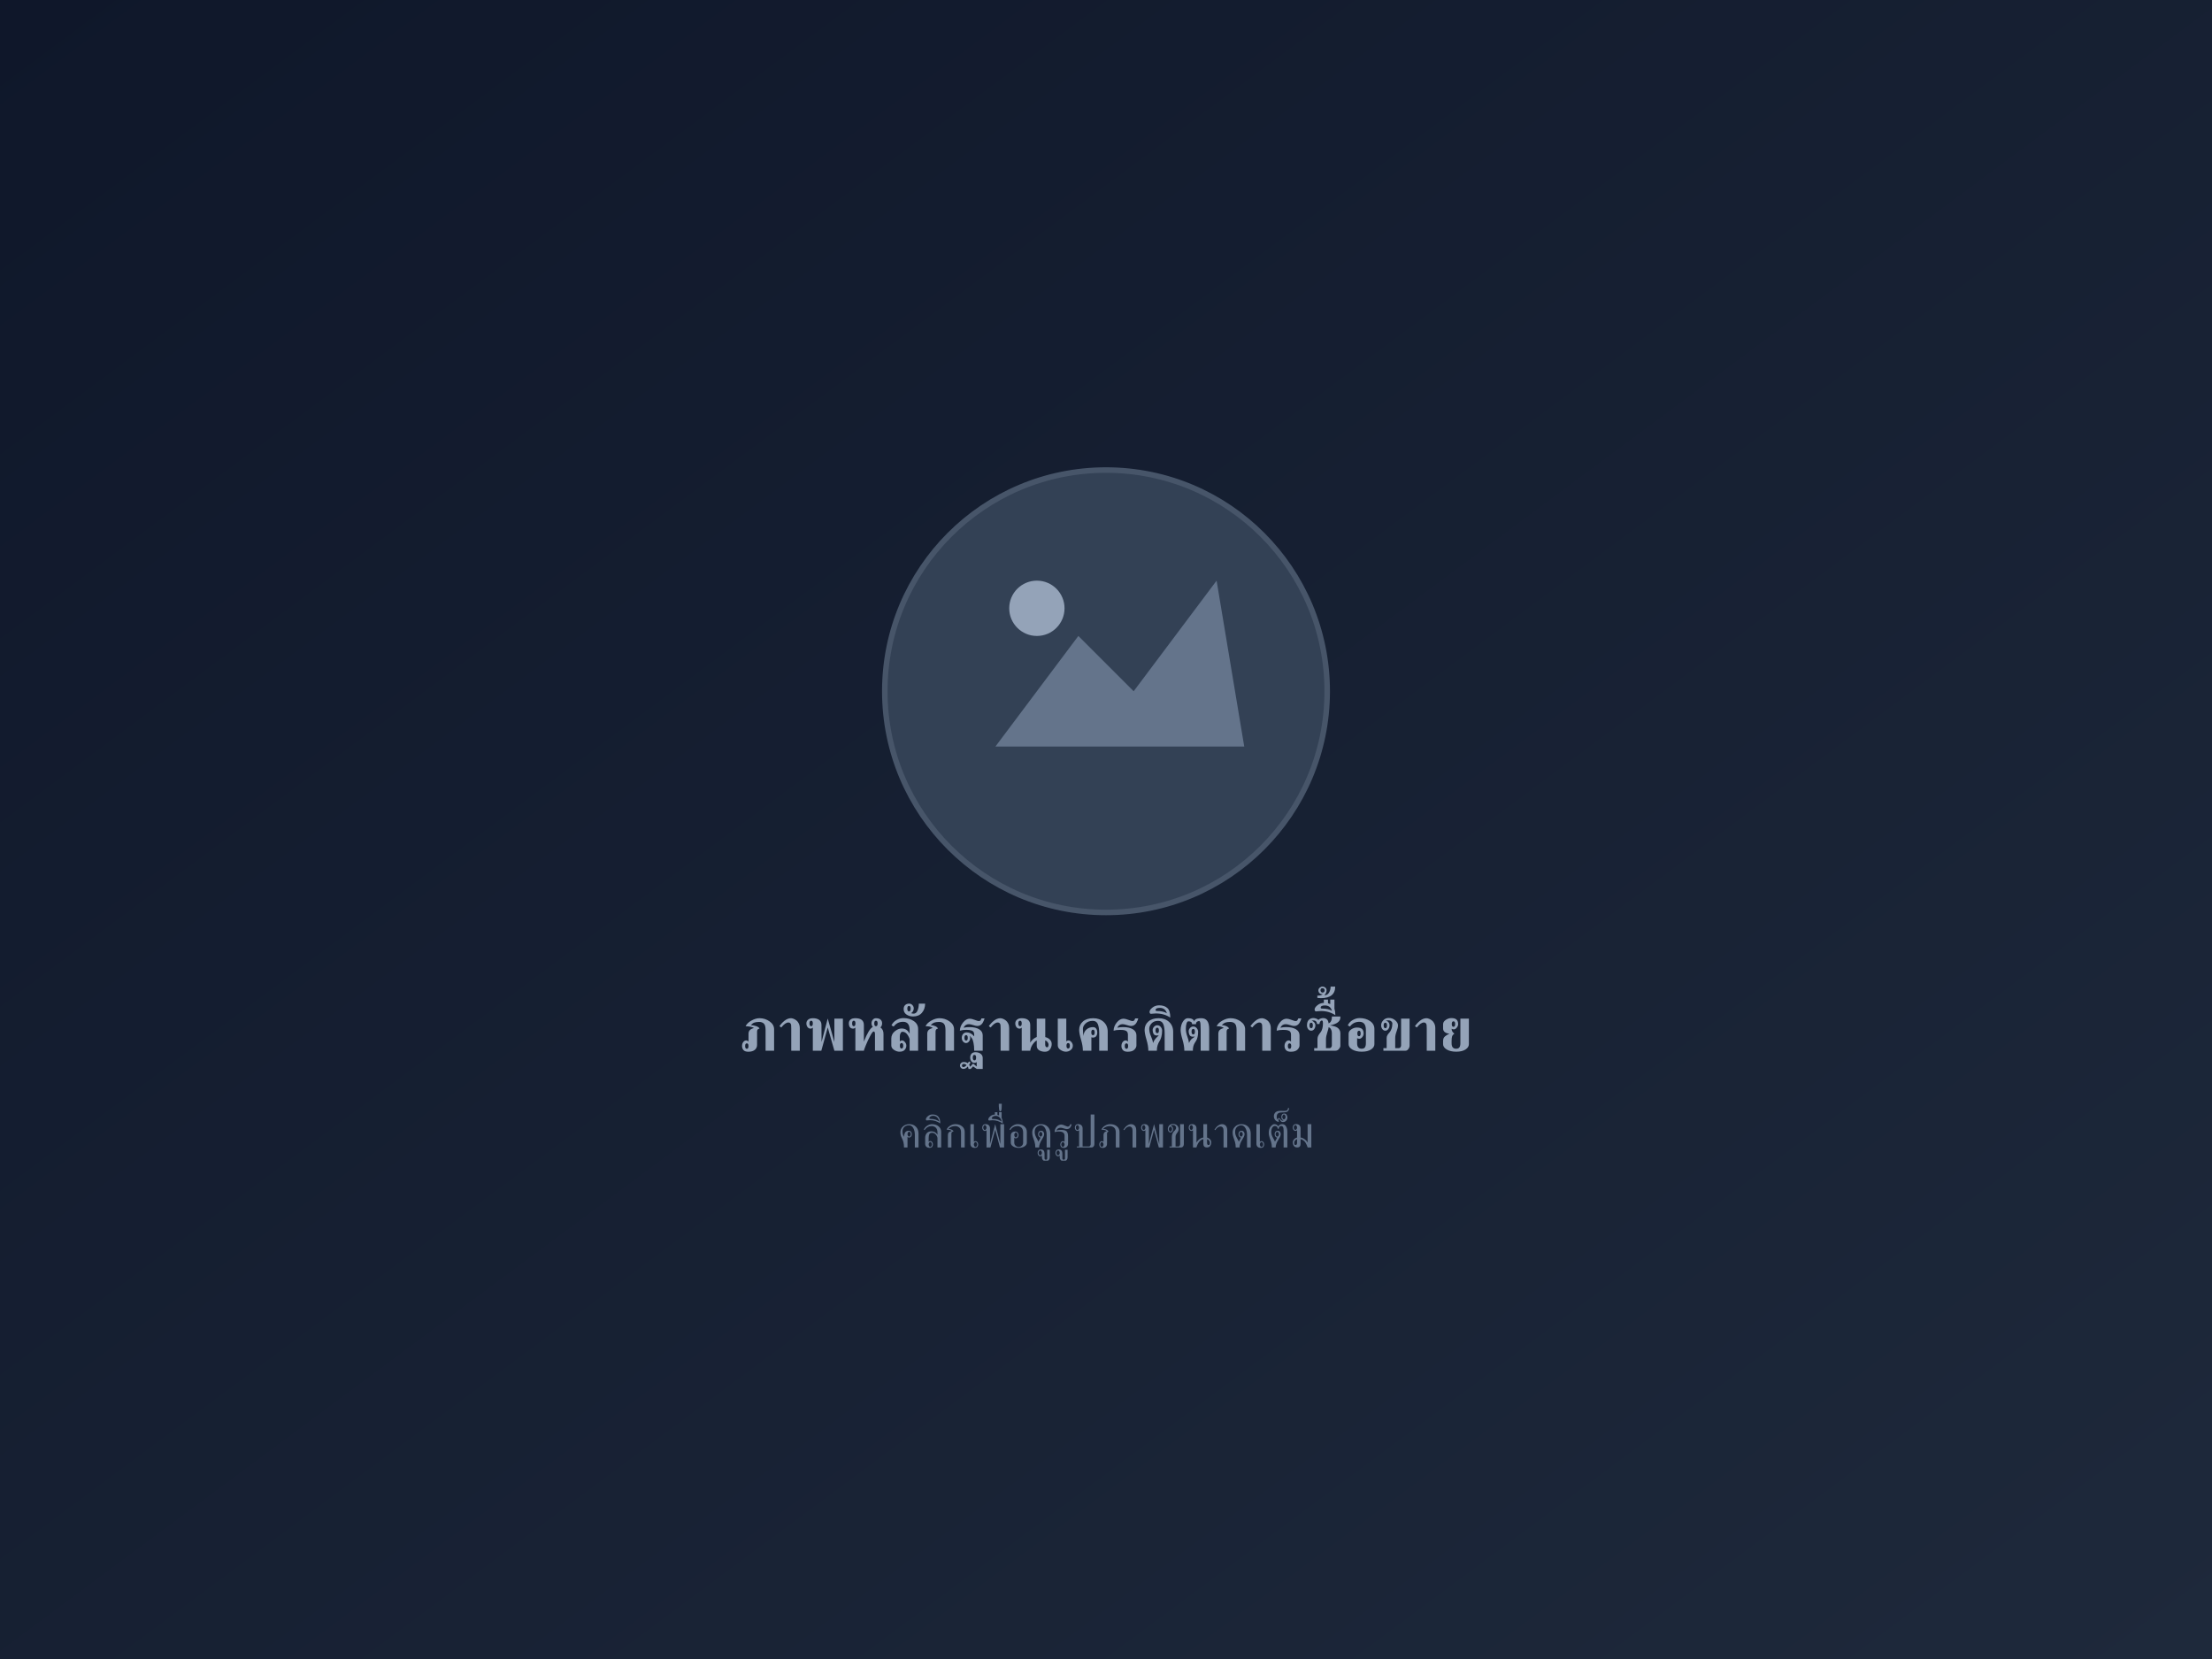
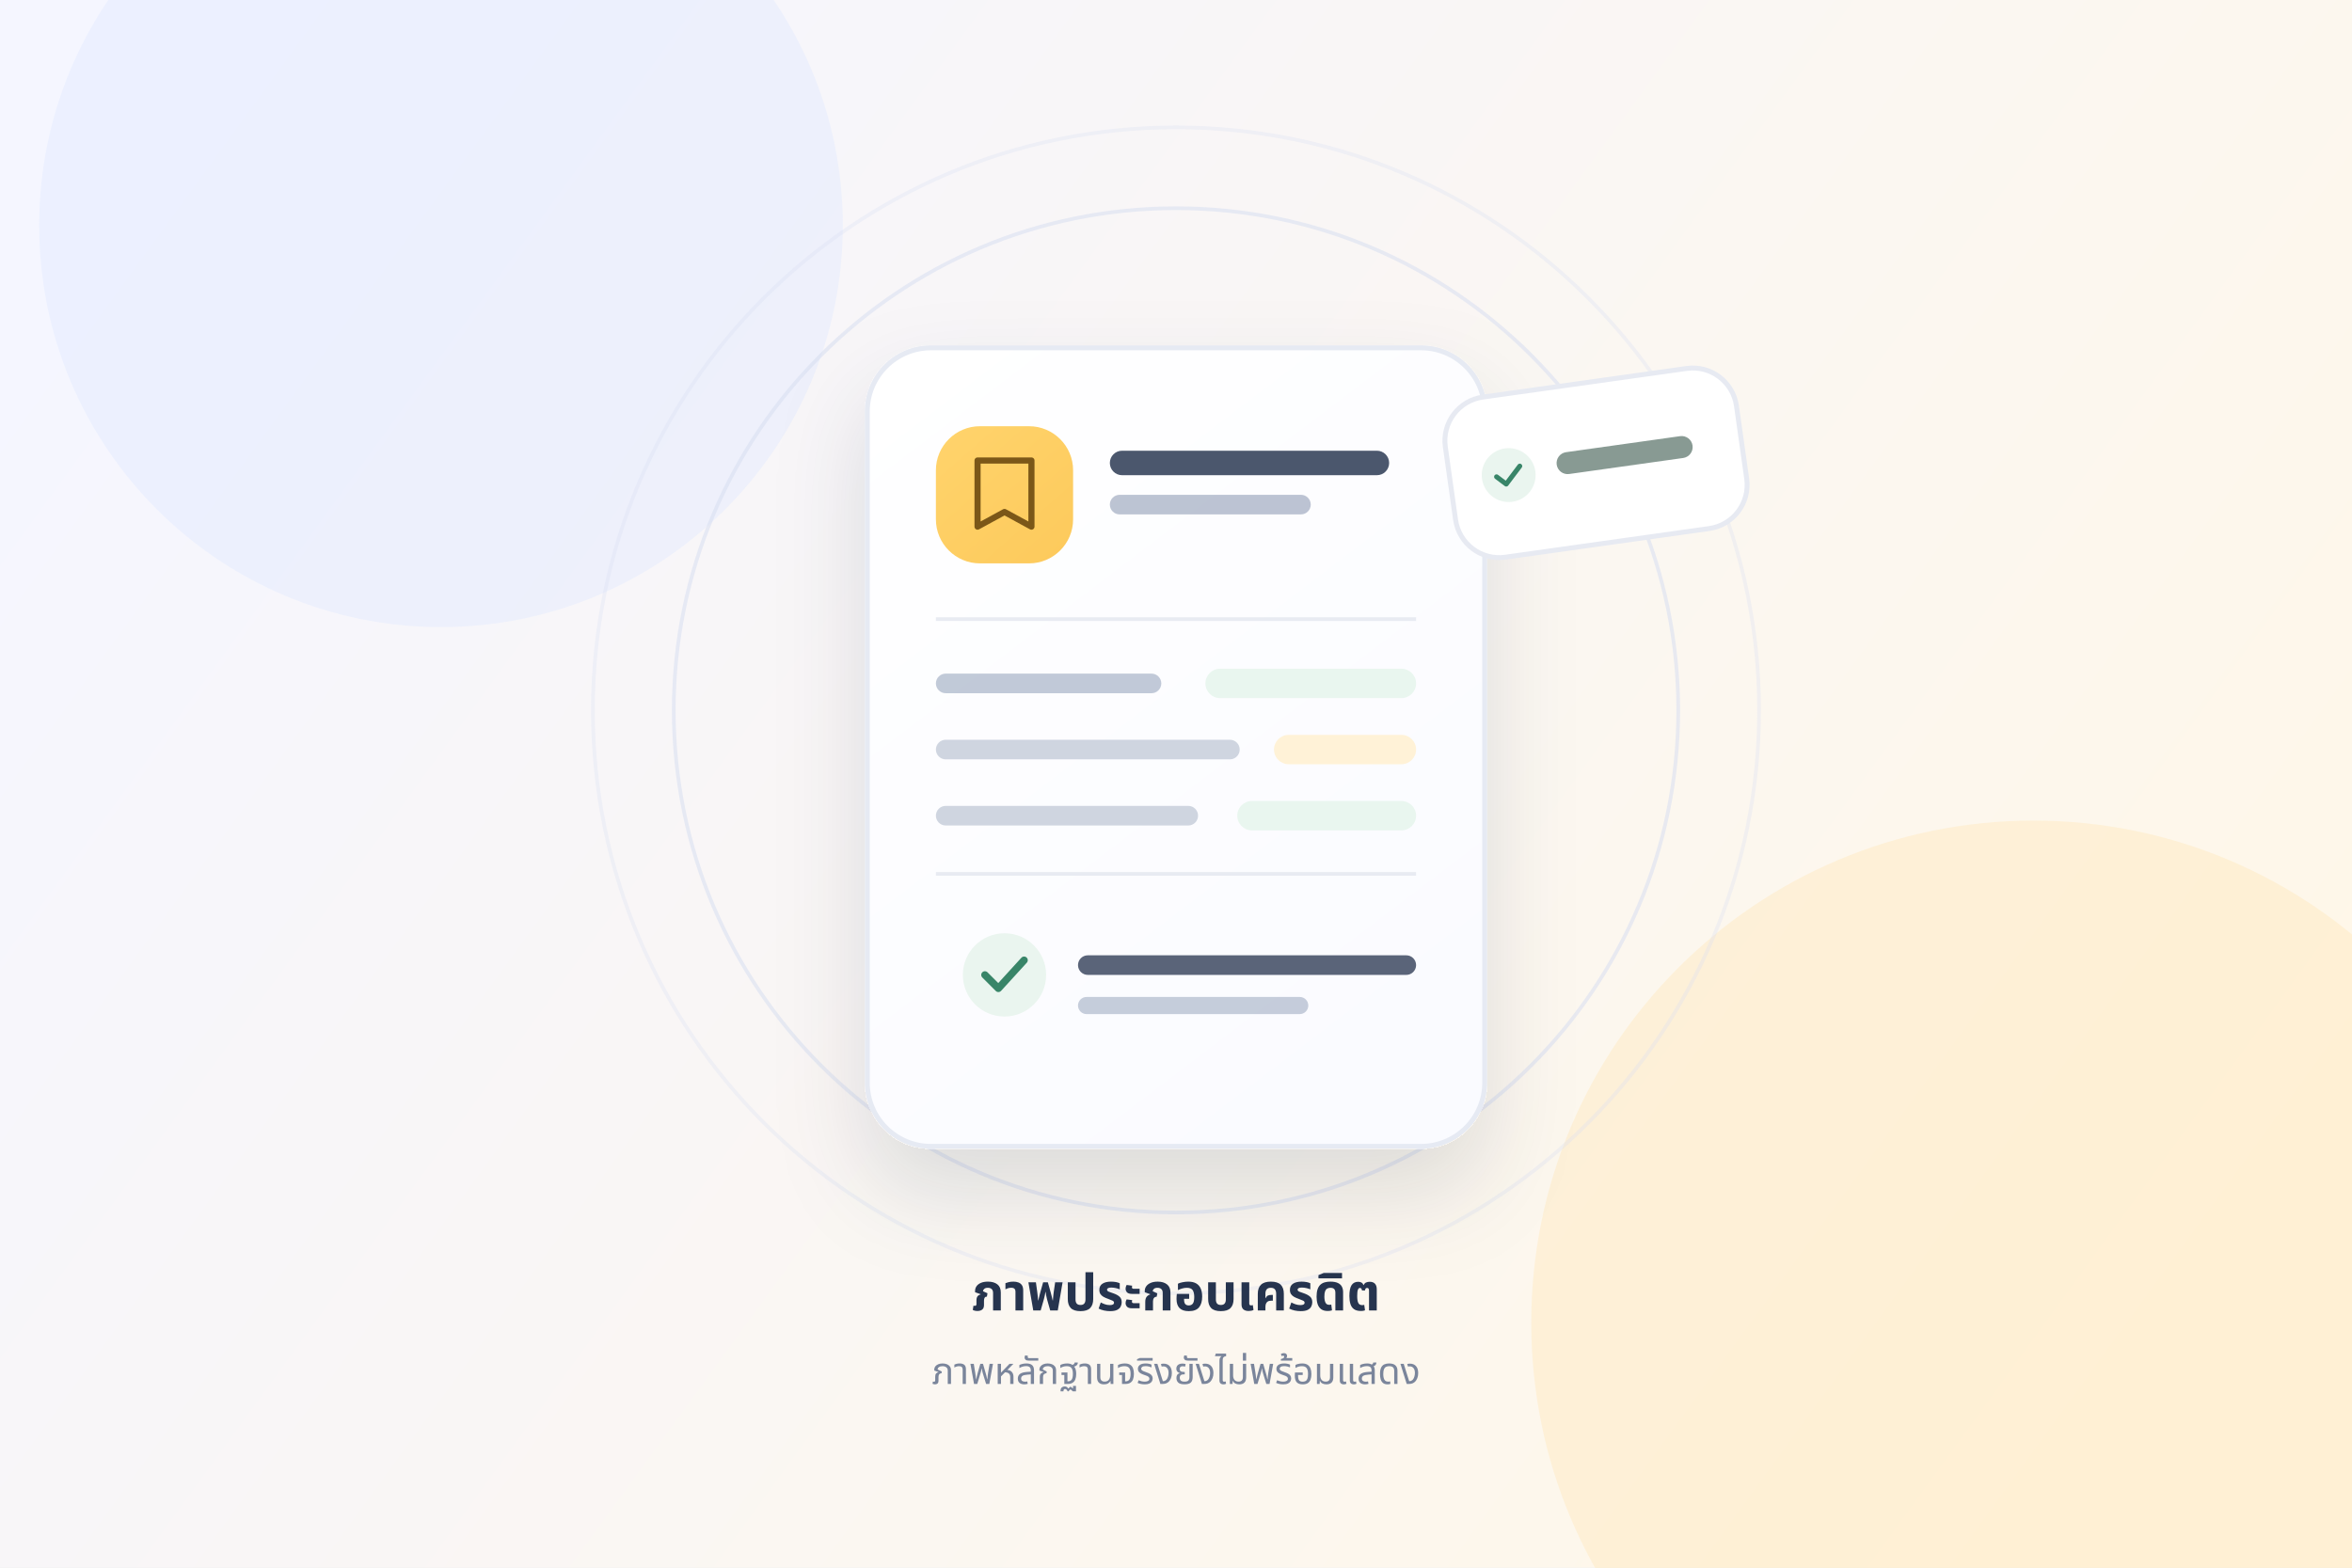
- <svg xmlns="http://www.w3.org/2000/svg" viewBox="0 0 800 600" width="100%" height="100%">
+ <svg xmlns="http://www.w3.org/2000/svg" viewBox="0 0 960 640" width="960" height="640" fill="none">
  <defs>
-     <linearGradient id="bg-pl" x1="0%" y1="0%" x2="100%" y2="100%">
-       <stop offset="0%" stop-color="#0f172a" />
-       <stop offset="100%" stop-color="#1e293b" />
+     <linearGradient id="canvas" x1="80" y1="40" x2="850" y2="600" gradientUnits="userSpaceOnUse">
+       <stop stop-color="#F5F6FF" />
+       <stop offset="1" stop-color="#FFF7E8" />
    </linearGradient>
+     <linearGradient id="paper" x1="350" y1="145" x2="620" y2="500" gradientUnits="userSpaceOnUse">
+       <stop stop-color="#FFFFFF" />
+       <stop offset="1" stop-color="#F9FAFF" />
+     </linearGradient>
+     <linearGradient id="accent" x1="360" y1="200" x2="570" y2="440" gradientUnits="userSpaceOnUse">
+       <stop stop-color="#FFD36B" />
+       <stop offset="1" stop-color="#F4A927" />
+     </linearGradient>
+     <filter id="shadow" x="280" y="105" width="400" height="470" color-interpolation-filters="sRGB" filterUnits="userSpaceOnUse">
+       <feFlood flood-opacity="0" result="BackgroundImageFix" />
+       <feColorMatrix in="SourceAlpha" values="0 0 0 0 0 0 0 0 0 0 0 0 0 0 0 0 0 0 127 0" result="hardAlpha" />
+       <feOffset dy="18" />
+       <feGaussianBlur stdDeviation="18" />
+       <feComposite in2="hardAlpha" operator="out" />
+       <feColorMatrix values="0 0 0 0 0.09 0 0 0 0 0.14 0 0 0 0 0.25 0 0 0 0.13 0" />
+       <feBlend in2="BackgroundImageFix" result="effect1_dropShadow" />
+       <feBlend in="SourceGraphic" in2="effect1_dropShadow" result="shape" />
+     </filter>
  </defs>
-   <rect width="800" height="600" fill="url(#bg-pl)" />
-   <circle cx="400" cy="250" r="80" fill="#334155" stroke="#475569" stroke-width="2" />
-   <path d="M360 270 L390 230 L410 250 L440 210 L450 270 Z" fill="#64748b" />
-   <circle cx="375" cy="220" r="10" fill="#94a3b8" />
-   <text x="400" y="380" font-family="'Prompt', sans-serif" font-size="22" font-weight="600" fill="#94a3b8" text-anchor="middle">
-     ภาพหลักฐานเครดิตการซื้อขาย
-   </text>
-   <text x="400" y="415" font-family="'Prompt', sans-serif" font-size="16" fill="#64748b" text-anchor="middle">
-     คลิกเพื่อดูรูปภาพขนาดเต็ม
-   </text>
+   <rect width="960" height="640" fill="url(#canvas)" />
+   <circle cx="180" cy="92" r="164" fill="#DDE6FF" fill-opacity=".36" />
+   <circle cx="830" cy="540" r="205" fill="#FFE7B8" fill-opacity=".4" />
+   <circle cx="480" cy="290" r="205" stroke="#D6DDF0" stroke-opacity=".55" stroke-width="1.5" />
+   <circle cx="480" cy="290" r="238" stroke="#D6DDF0" stroke-opacity=".3" stroke-width="1.5" />
+   <g filter="url(#shadow)">
+     <rect x="354" y="142" width="252" height="326" rx="26" fill="url(#paper)" stroke="#E6EAF3" stroke-width="2" />
+     <rect x="382" y="174" width="56" height="56" rx="18" fill="url(#accent)" />
+     <path d="M399 188h22v27l-11-6-11 6v-27Z" stroke="#7B5718" stroke-width="2.5" stroke-linejoin="round" />
+     <rect x="453" y="184" width="114" height="10" rx="5" fill="#24324D" fill-opacity=".82" />
+     <rect x="453" y="202" width="82" height="8" rx="4" fill="#9AA6BC" fill-opacity=".66" />
+     <rect x="382" y="252" width="196" height="1.5" fill="#E8EBF2" />
+     <rect x="382" y="275" width="92" height="8" rx="4" fill="#A2AEC3" fill-opacity=".65" />
+     <rect x="492" y="273" width="86" height="12" rx="6" fill="#E9F6EF" />
+     <rect x="382" y="302" width="124" height="8" rx="4" fill="#A2AEC3" fill-opacity=".5" />
+     <rect x="520" y="300" width="58" height="12" rx="6" fill="#FFF2D7" />
+     <rect x="382" y="329" width="107" height="8" rx="4" fill="#A2AEC3" fill-opacity=".5" />
+     <rect x="505" y="327" width="73" height="12" rx="6" fill="#E9F6EF" />
+     <rect x="382" y="356" width="196" height="1.5" fill="#E8EBF2" />
+     <circle cx="410" cy="398" r="17" fill="#EAF5EF" />
+     <path d="m402 398 5.5 5.5L418 392" stroke="#388568" stroke-width="3" stroke-linecap="round" stroke-linejoin="round" />
+     <rect x="440" y="390" width="138" height="8" rx="4" fill="#24324D" fill-opacity=".75" />
+     <rect x="440" y="407" width="94" height="7" rx="3.5" fill="#A2AEC3" fill-opacity=".6" />
+   </g>
+   <g transform="rotate(-8 637 194)">
+     <rect x="592" y="158" width="120" height="66" rx="18" fill="#FFFFFF" stroke="#E7EAF2" stroke-width="2" />
+     <circle cx="616" cy="191" r="11" fill="#EAF5EF" />
+     <path d="m611 191 3.5 3.5L621 188" stroke="#388568" stroke-width="2" stroke-linecap="round" stroke-linejoin="round" />
+     <rect x="636" y="185" width="56" height="9" rx="4.5" fill="#567066" fill-opacity=".7" />
+   </g>
+   <g font-family="'Prompt', 'Noto Sans Thai', sans-serif" text-anchor="middle">
+     <text x="480" y="535" fill="#26344E" font-size="21" font-weight="700">ภาพประกอบเครดิต</text>
+     <text x="480" y="565" fill="#7A859B" font-size="15" font-weight="400">ภาพหลักฐานจริงยังไม่พร้อมแสดง</text>
+   </g>
</svg>
